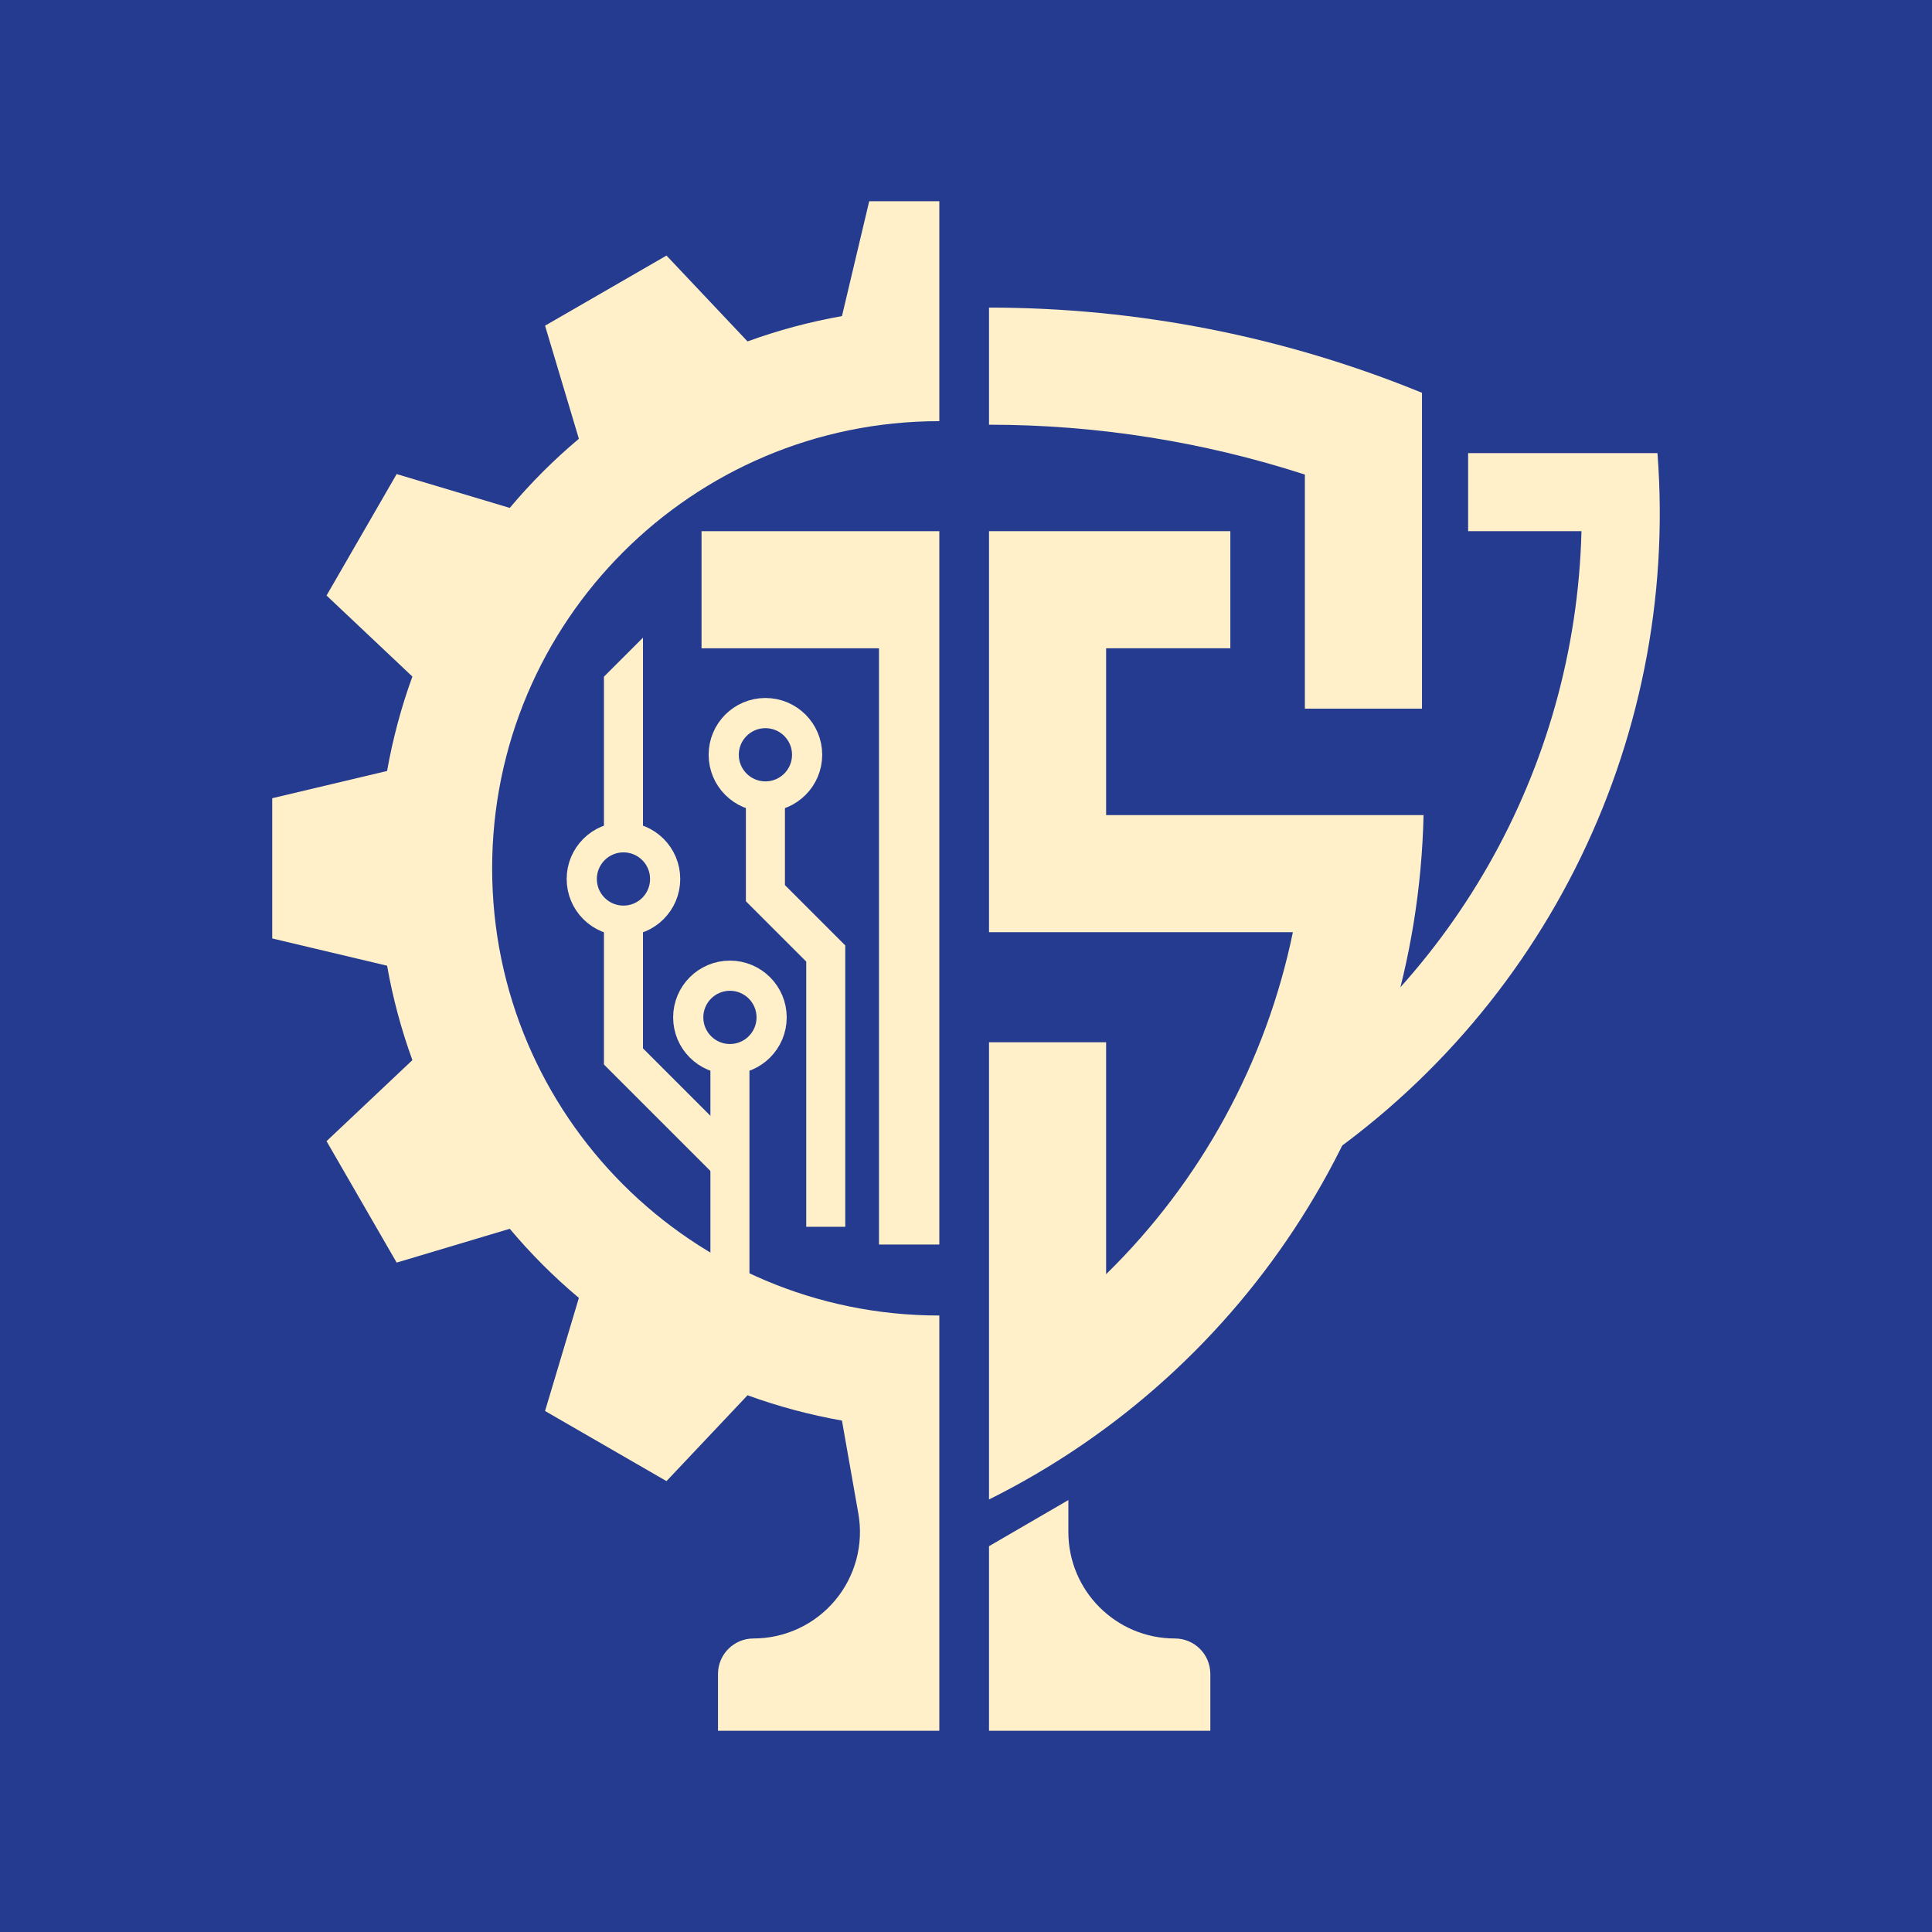
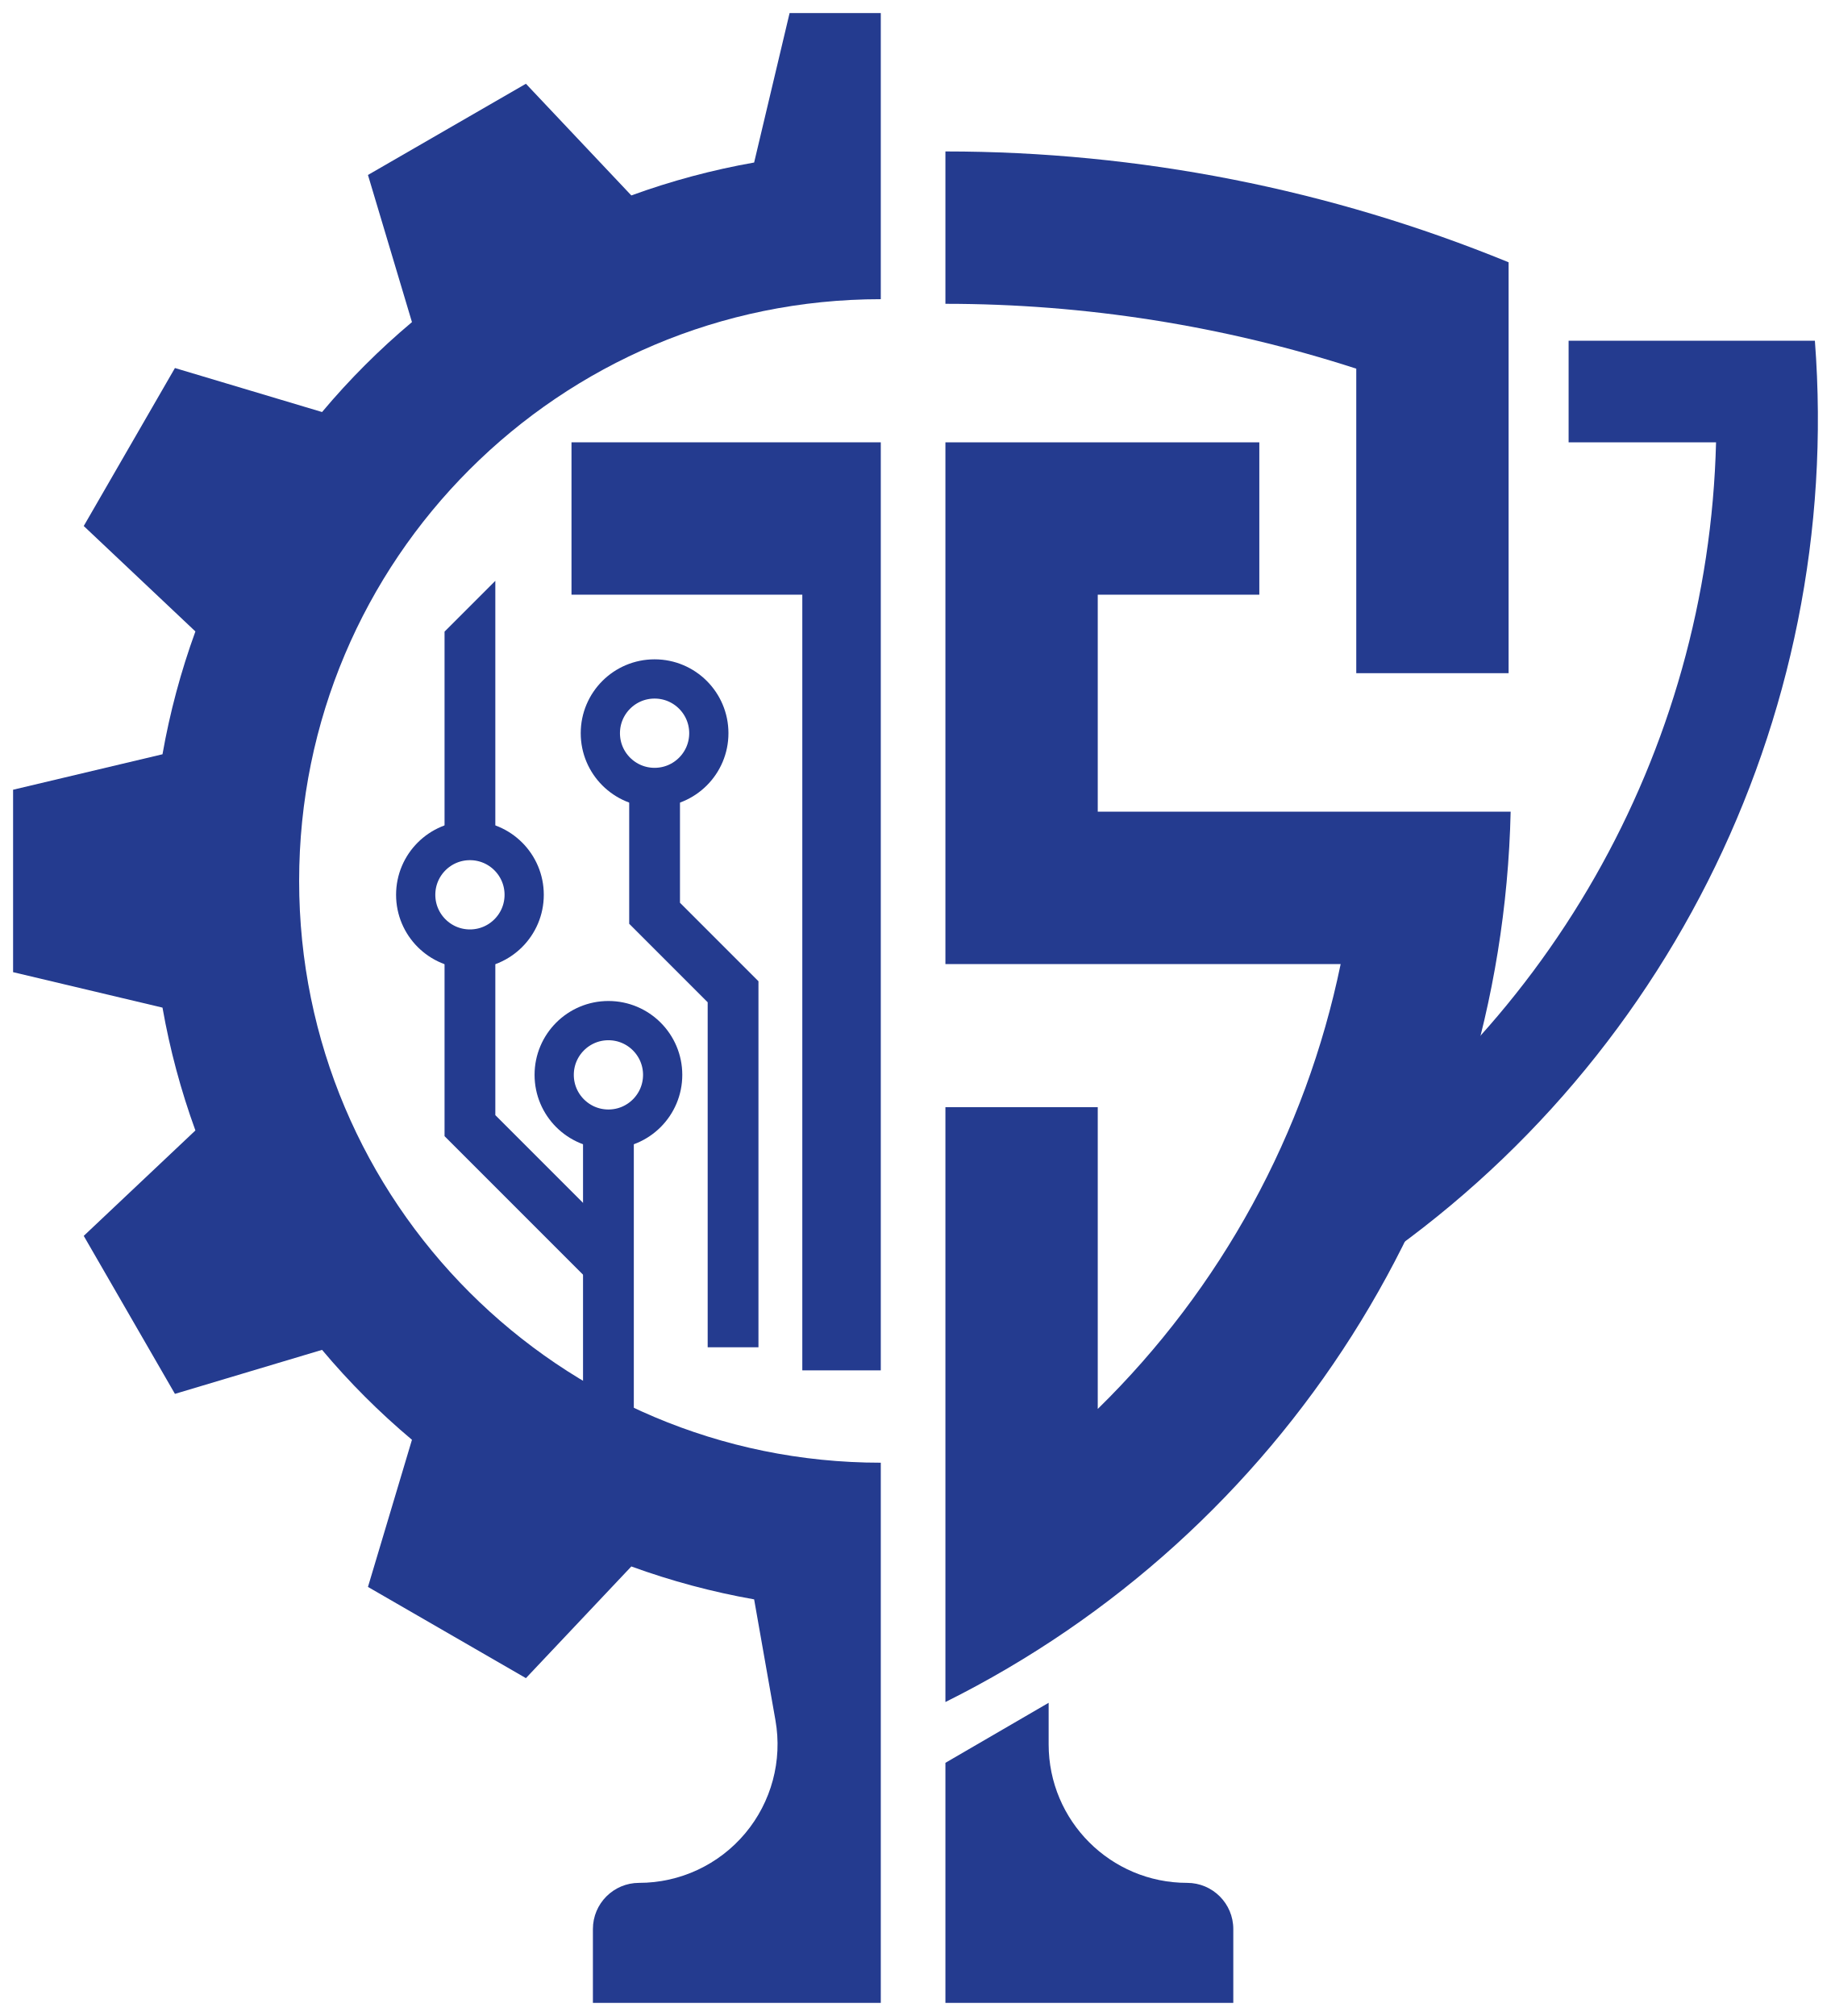
- <svg xmlns="http://www.w3.org/2000/svg" width="768" height="768" viewBox="0 0 768 768" role="img" aria-labelledby="artwork-title artwork-description">
-   <rect id="background" x="0" y="0" width="768" height="768" fill="#243B8F" />
-   <g id="artwork" fill="#FFF0C9" color="#FFF0C9" transform="matrix(1.410789 0 0 1.410789 -609.9256 -21.62673)">
+ <svg xmlns="http://www.w3.org/2000/svg" width="559.568" height="616" viewBox="104.216 76 559.568 616" role="img" aria-labelledby="artwork-title artwork-description">
+   <g id="artwork" fill="#243B8F" color="#243B8F" transform="matrix(1.410789 0 0 1.410789 -609.9256 -21.62673)">
    <g id="emblem">
      <path id="gear-and-left-base" d="M697 72.035 L677.244 72.035 L669.564 104.4 A158 158 0 0 0 642.961 111.529 L620.127 87.34 L585.909 107.096 L595.44 138.965 A158 158 0 0 0 575.965 158.44 L544.096 148.909 L524.34 183.127 L548.529 205.961 A158 158 0 0 0 541.4 232.564 L509.035 240.244 L509.035 279.756 L541.4 287.436 A158 158 0 0 0 548.529 314.039 L524.34 336.873 L544.096 371.091 L575.965 361.56 A158 158 0 0 0 595.44 381.035 L585.909 412.904 L620.127 432.66 L642.961 408.471 A158 158 0 0 0 669.564 415.6 L674.182 441.791 A30 30 0 0 1 644.638 477 A10 10 0 0 0 634.638 487 V503 H697 V386 A126 126 0 0 1 697 134 Z" />
      <path id="letter-T-in-emblem" d="M630 165 H697 V366 H680 V198 H630 Z" />
      <g id="circuit-traces" fill="none" stroke="currentColor" stroke-width="11" stroke-linecap="butt" stroke-linejoin="miter">
        <path id="trace-left-and-branch" d="M608 274 V313 L638 343" />
        <path id="trace-bottom" d="M638 313 V379" />
        <path id="trace-upper" d="M648 239 V267 L665 284 V361" />
      </g>
      <path id="trace-left-top" d="M602.5 206 L613.5 195 V252 H602.5 Z" />
      <g id="circuit-nodes" fill="none" stroke="currentColor" stroke-width="8.5">
        <circle id="node-left" cx="608" cy="263" r="11.75" />
        <circle id="node-upper" cx="648" cy="228" r="11.75" />
        <circle id="node-bottom" cx="638" cy="302" r="11.75" />
      </g>
      <g id="shield-and-right-base">
        <path id="shield-top-band" d="M711 102 A322 322 0 0 1 833 126.007 V215 H800 V149.046 A289 289 0 0 0 711 135 Z" />
        <path id="trophy-handle" d="M846 143 H899.348 A222 222 0 0 1 795.642 348.267 L783.984 329.61 A200 200 0 0 0 877.938 165 H846 Z" />
        <path id="letter-S-in-emblem" d="M711 165 H779 V198 H744 V245 H833.443 A221 221 0 0 1 711 437.835 V309 H744 V374.357 A188 188 0 0 0 796.62 278 H711 Z" />
        <path id="right-base" d="M711 451 L733.362 438 V447 A30 30 0 0 0 763.362 477 A10 10 0 0 1 773.362 487 V503 H711 Z" />
      </g>
    </g>
  </g>
</svg>
